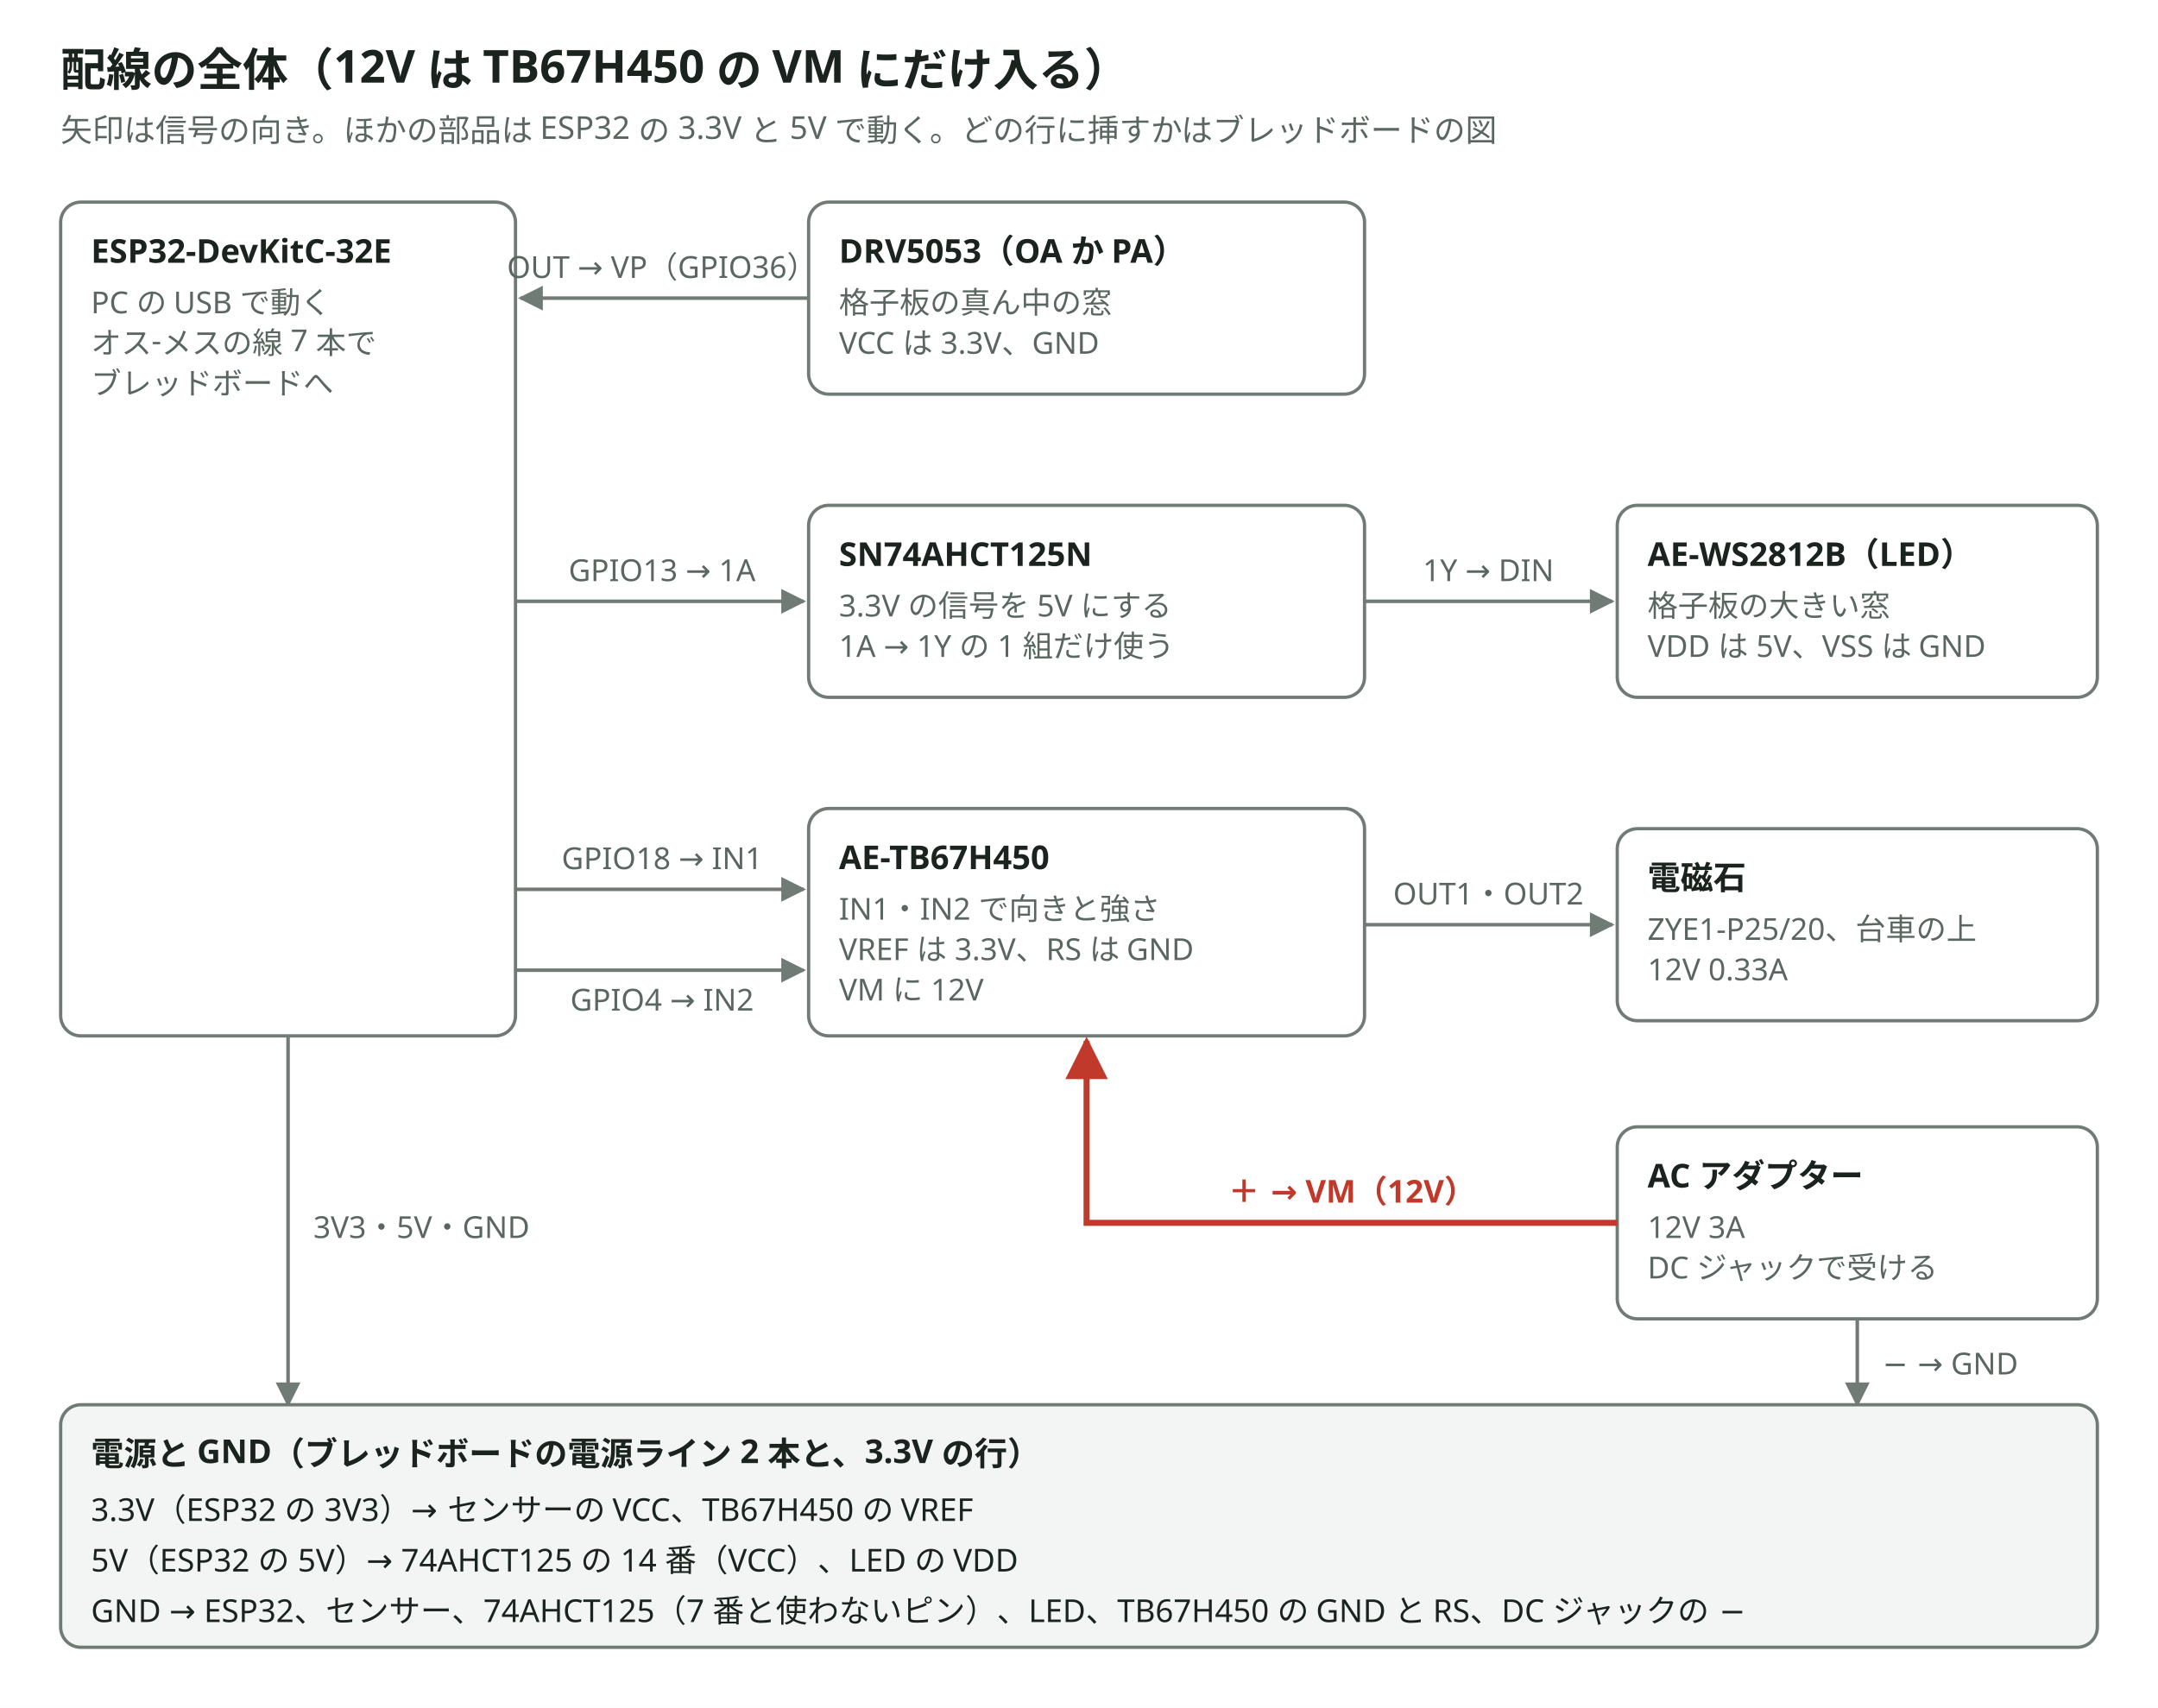
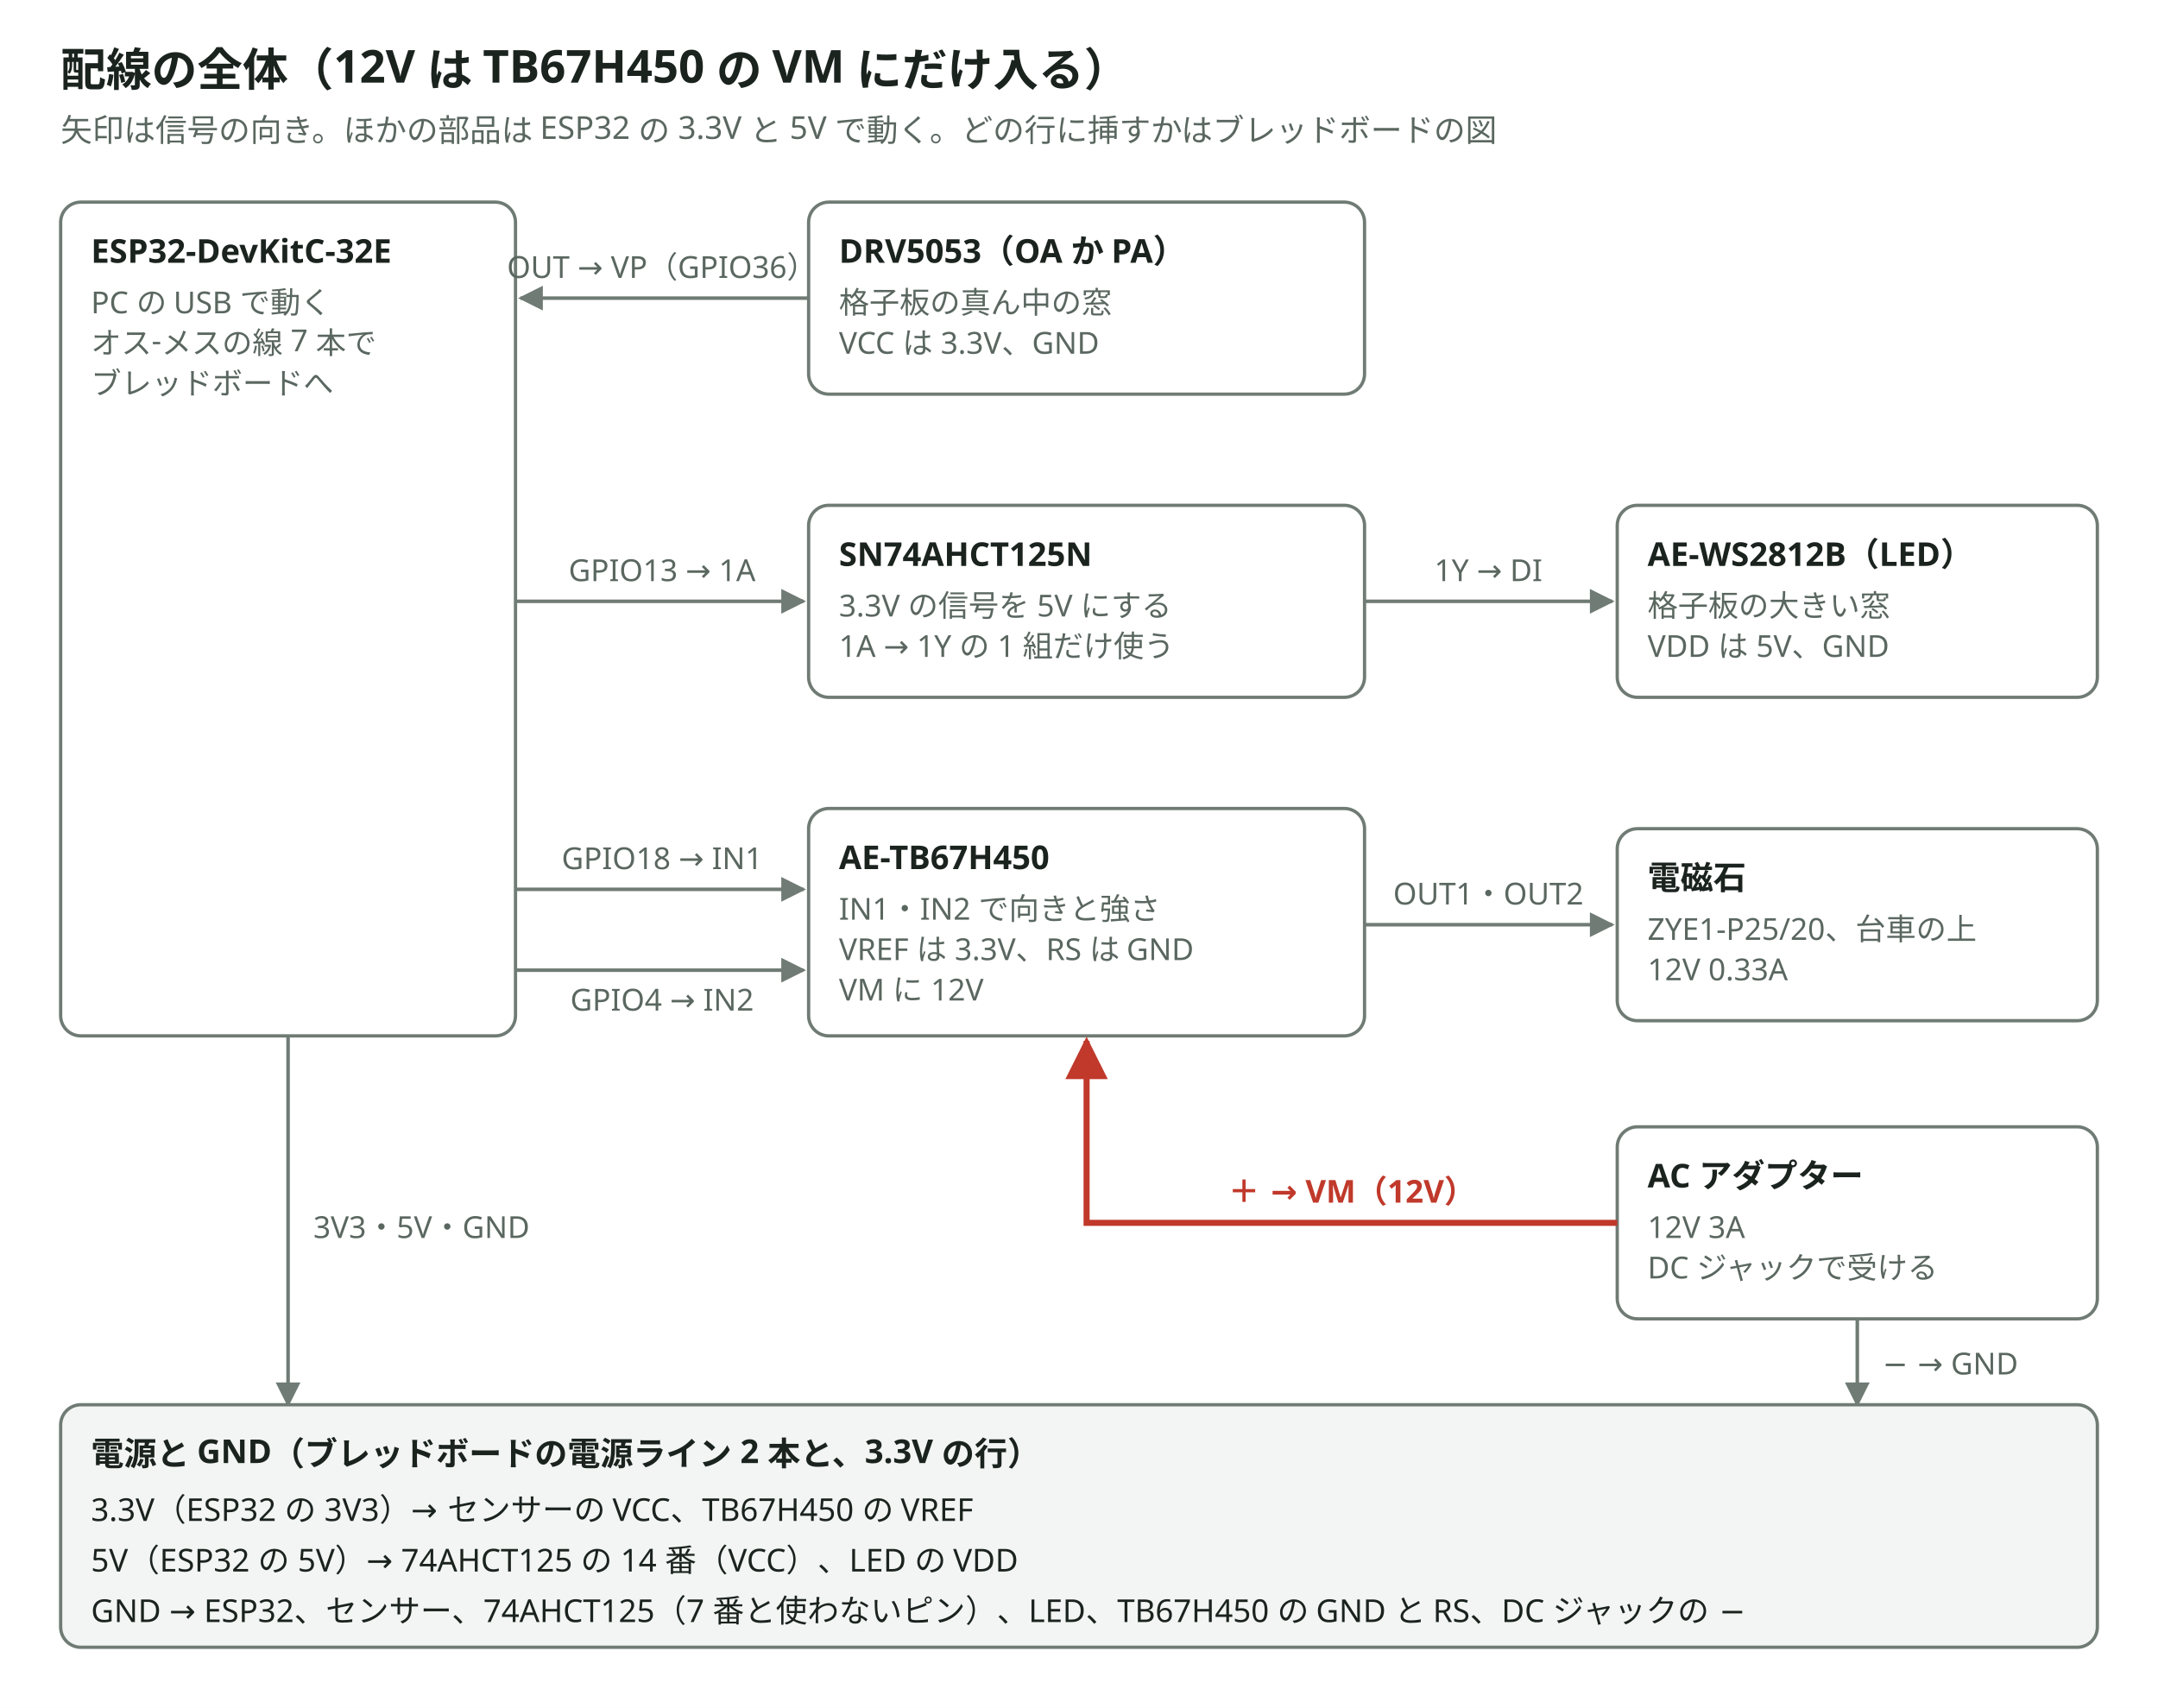
<svg xmlns="http://www.w3.org/2000/svg" viewBox="0 0 854 676" width="854" height="676" font-family="'Hiragino Sans','Yu Gothic UI','Meiryo','Noto Sans JP',sans-serif">
  <rect width="854" height="676" fill="#ffffff" />
  <defs>
    <marker id="ar" viewBox="0 0 10 10" refX="9" refY="5" markerWidth="7" markerHeight="7" orient="auto-start-reverse">
      <path d="M0 0L10 5L0 10z" fill="#6f7b74" />
    </marker>
    <marker id="hot" viewBox="0 0 10 10" refX="9" refY="5" markerWidth="7" markerHeight="7" orient="auto-start-reverse">
      <path d="M0 0L10 5L0 10z" fill="#c0392b" />
    </marker>
  </defs>
  <text x="24.0" y="34.0" font-size="18" text-anchor="start" font-weight="bold" fill="#1b231f">配線の全体（12V は TB67H450 の VM にだけ入る）</text>
  <text x="24.0" y="56.0" font-size="12.5" text-anchor="start" font-weight="normal" fill="#5a6760">矢印は信号の向き。ほかの部品は ESP32 の 3.3V と 5V で動く。どの行に挿すかはブレッドボードの図</text>
  <rect x="24" y="80" width="180" height="330" rx="8" fill="none" stroke="#6f7b74" stroke-width="1.3" />
  <text x="36.0" y="104.0" font-size="13" text-anchor="start" font-weight="bold" fill="#1b231f">ESP32-DevKitC-32E</text>
  <text x="36.0" y="124.0" font-size="12" text-anchor="start" font-weight="normal" fill="#5a6760">PC の USB で動く</text>
  <text x="36.0" y="140.0" font-size="12" text-anchor="start" font-weight="normal" fill="#5a6760">オス-メスの線 7 本で</text>
  <text x="36.0" y="156.0" font-size="12" text-anchor="start" font-weight="normal" fill="#5a6760">ブレッドボードへ</text>
  <rect x="320" y="80" width="220" height="76" rx="8" fill="none" stroke="#6f7b74" stroke-width="1.3" />
  <text x="332.0" y="104.0" font-size="13" text-anchor="start" font-weight="bold" fill="#1b231f">DRV5053（OA か PA）</text>
  <text x="332.0" y="124.0" font-size="12" text-anchor="start" font-weight="normal" fill="#5a6760">格子板の真ん中の窓</text>
  <text x="332.0" y="140.0" font-size="12" text-anchor="start" font-weight="normal" fill="#5a6760">VCC は 3.3V、GND</text>
  <rect x="320" y="200" width="220" height="76" rx="8" fill="none" stroke="#6f7b74" stroke-width="1.3" />
  <text x="332.0" y="224.0" font-size="13" text-anchor="start" font-weight="bold" fill="#1b231f">SN74AHCT125N</text>
  <text x="332.0" y="244.0" font-size="12" text-anchor="start" font-weight="normal" fill="#5a6760">3.3V の信号を 5V にする</text>
  <text x="332.0" y="260.0" font-size="12" text-anchor="start" font-weight="normal" fill="#5a6760">1A → 1Y の 1 組だけ使う</text>
  <rect x="320" y="320" width="220" height="90" rx="8" fill="none" stroke="#6f7b74" stroke-width="1.3" />
  <text x="332.0" y="344.0" font-size="13" text-anchor="start" font-weight="bold" fill="#1b231f">AE-TB67H450</text>
  <text x="332.0" y="364.0" font-size="12" text-anchor="start" font-weight="normal" fill="#5a6760">IN1・IN2 で向きと強さ</text>
  <text x="332.0" y="380.0" font-size="12" text-anchor="start" font-weight="normal" fill="#5a6760">VREF は 3.3V、RS は GND</text>
  <text x="332.0" y="396.0" font-size="12" text-anchor="start" font-weight="normal" fill="#5a6760">VM に 12V</text>
  <rect x="640" y="200" width="190" height="76" rx="8" fill="none" stroke="#6f7b74" stroke-width="1.3" />
  <text x="652.0" y="224.0" font-size="13" text-anchor="start" font-weight="bold" fill="#1b231f">AE-WS2812B（LED）</text>
  <text x="652.0" y="244.0" font-size="12" text-anchor="start" font-weight="normal" fill="#5a6760">格子板の大きい窓</text>
-   <text x="652.0" y="260.0" font-size="12" text-anchor="start" font-weight="normal" fill="#5a6760">VDD は 5V、VSS は GND</text>
+   <text x="652.0" y="260.0" font-size="12" text-anchor="start" font-weight="normal" fill="#5a6760">VDD は 5V、GND</text>
  <rect x="640" y="328" width="190" height="76" rx="8" fill="none" stroke="#6f7b74" stroke-width="1.3" />
  <text x="652.0" y="352.0" font-size="13" text-anchor="start" font-weight="bold" fill="#1b231f">電磁石</text>
  <text x="652.0" y="372.0" font-size="12" text-anchor="start" font-weight="normal" fill="#5a6760">ZYE1-P25/20、台車の上</text>
  <text x="652.0" y="388.0" font-size="12" text-anchor="start" font-weight="normal" fill="#5a6760">12V 0.33A</text>
  <rect x="640" y="446" width="190" height="76" rx="8" fill="none" stroke="#6f7b74" stroke-width="1.3" />
  <text x="652.0" y="470.0" font-size="13" text-anchor="start" font-weight="bold" fill="#1b231f">AC アダプター</text>
  <text x="652.0" y="490.0" font-size="12" text-anchor="start" font-weight="normal" fill="#5a6760">12V 3A</text>
  <text x="652.0" y="506.0" font-size="12" text-anchor="start" font-weight="normal" fill="#5a6760">DC ジャックで受ける</text>
  <g fill="none" stroke="#6f7b74" stroke-width="1.4">
    <path d="M320 118H206" marker-end="url(#ar)" />
    <path d="M204 238H318" marker-end="url(#ar)" />
    <path d="M540 238H638" marker-end="url(#ar)" />
    <path d="M204 352H318" marker-end="url(#ar)" />
    <path d="M204 384H318" marker-end="url(#ar)" />
    <path d="M540 366H638" marker-end="url(#ar)" />
    <path d="M114 410V556" marker-end="url(#ar)" />
    <path d="M735 522V556" marker-end="url(#ar)" />
  </g>
  <path d="M640 484H430V412" fill="none" stroke="#c0392b" stroke-width="2.4" marker-end="url(#hot)" />
  <text x="262.0" y="110.0" font-size="12" text-anchor="middle" font-weight="normal" fill="#5a6760">OUT → VP（GPIO36）</text>
  <text x="262.0" y="230.0" font-size="12" text-anchor="middle" font-weight="normal" fill="#5a6760">GPIO13 → 1A</text>
-   <text x="589.0" y="230.0" font-size="12" text-anchor="middle" font-weight="normal" fill="#5a6760">1Y → DIN</text>
+   <text x="589.0" y="230.0" font-size="12" text-anchor="middle" font-weight="normal" fill="#5a6760">1Y → DI</text>
  <text x="262.0" y="344.0" font-size="12" text-anchor="middle" font-weight="normal" fill="#5a6760">GPIO18 → IN1</text>
  <text x="262.0" y="400.0" font-size="12" text-anchor="middle" font-weight="normal" fill="#5a6760">GPIO4 → IN2</text>
  <text x="589.0" y="358.0" font-size="12" text-anchor="middle" font-weight="normal" fill="#5a6760">OUT1・OUT2</text>
  <text x="535.0" y="476.0" font-size="12.5" text-anchor="middle" font-weight="bold" fill="#c0392b">＋ → VM（12V）</text>
  <text x="124.0" y="490.0" font-size="12" text-anchor="start" font-weight="normal" fill="#5a6760">3V3・5V・GND</text>
  <text x="745.0" y="544.0" font-size="12" text-anchor="start" font-weight="normal" fill="#5a6760">− → GND</text>
  <rect x="24" y="556" width="806" height="96" rx="8" fill="#f2f5f3" stroke="#6f7b74" stroke-width="1.3" />
  <text x="36.0" y="580.0" font-size="13" text-anchor="start" font-weight="bold" fill="#1b231f">電源と GND（ブレッドボードの電源ライン 2 本と、3.3V の行）</text>
  <text x="36.0" y="602.0" font-size="12.5" text-anchor="start" font-weight="normal" fill="#1b231f">3.3V（ESP32 の 3V3）→ センサーの VCC、TB67H450 の VREF</text>
  <text x="36.0" y="622.0" font-size="12.5" text-anchor="start" font-weight="normal" fill="#1b231f">5V（ESP32 の 5V）→ 74AHCT125 の 14 番（VCC）、LED の VDD</text>
  <text x="36.0" y="642.0" font-size="12.5" text-anchor="start" font-weight="normal" fill="#1b231f">GND → ESP32、センサー、74AHCT125（7 番と使わないピン）、LED、TB67H450 の GND と RS、DC ジャックの −</text>
</svg>
